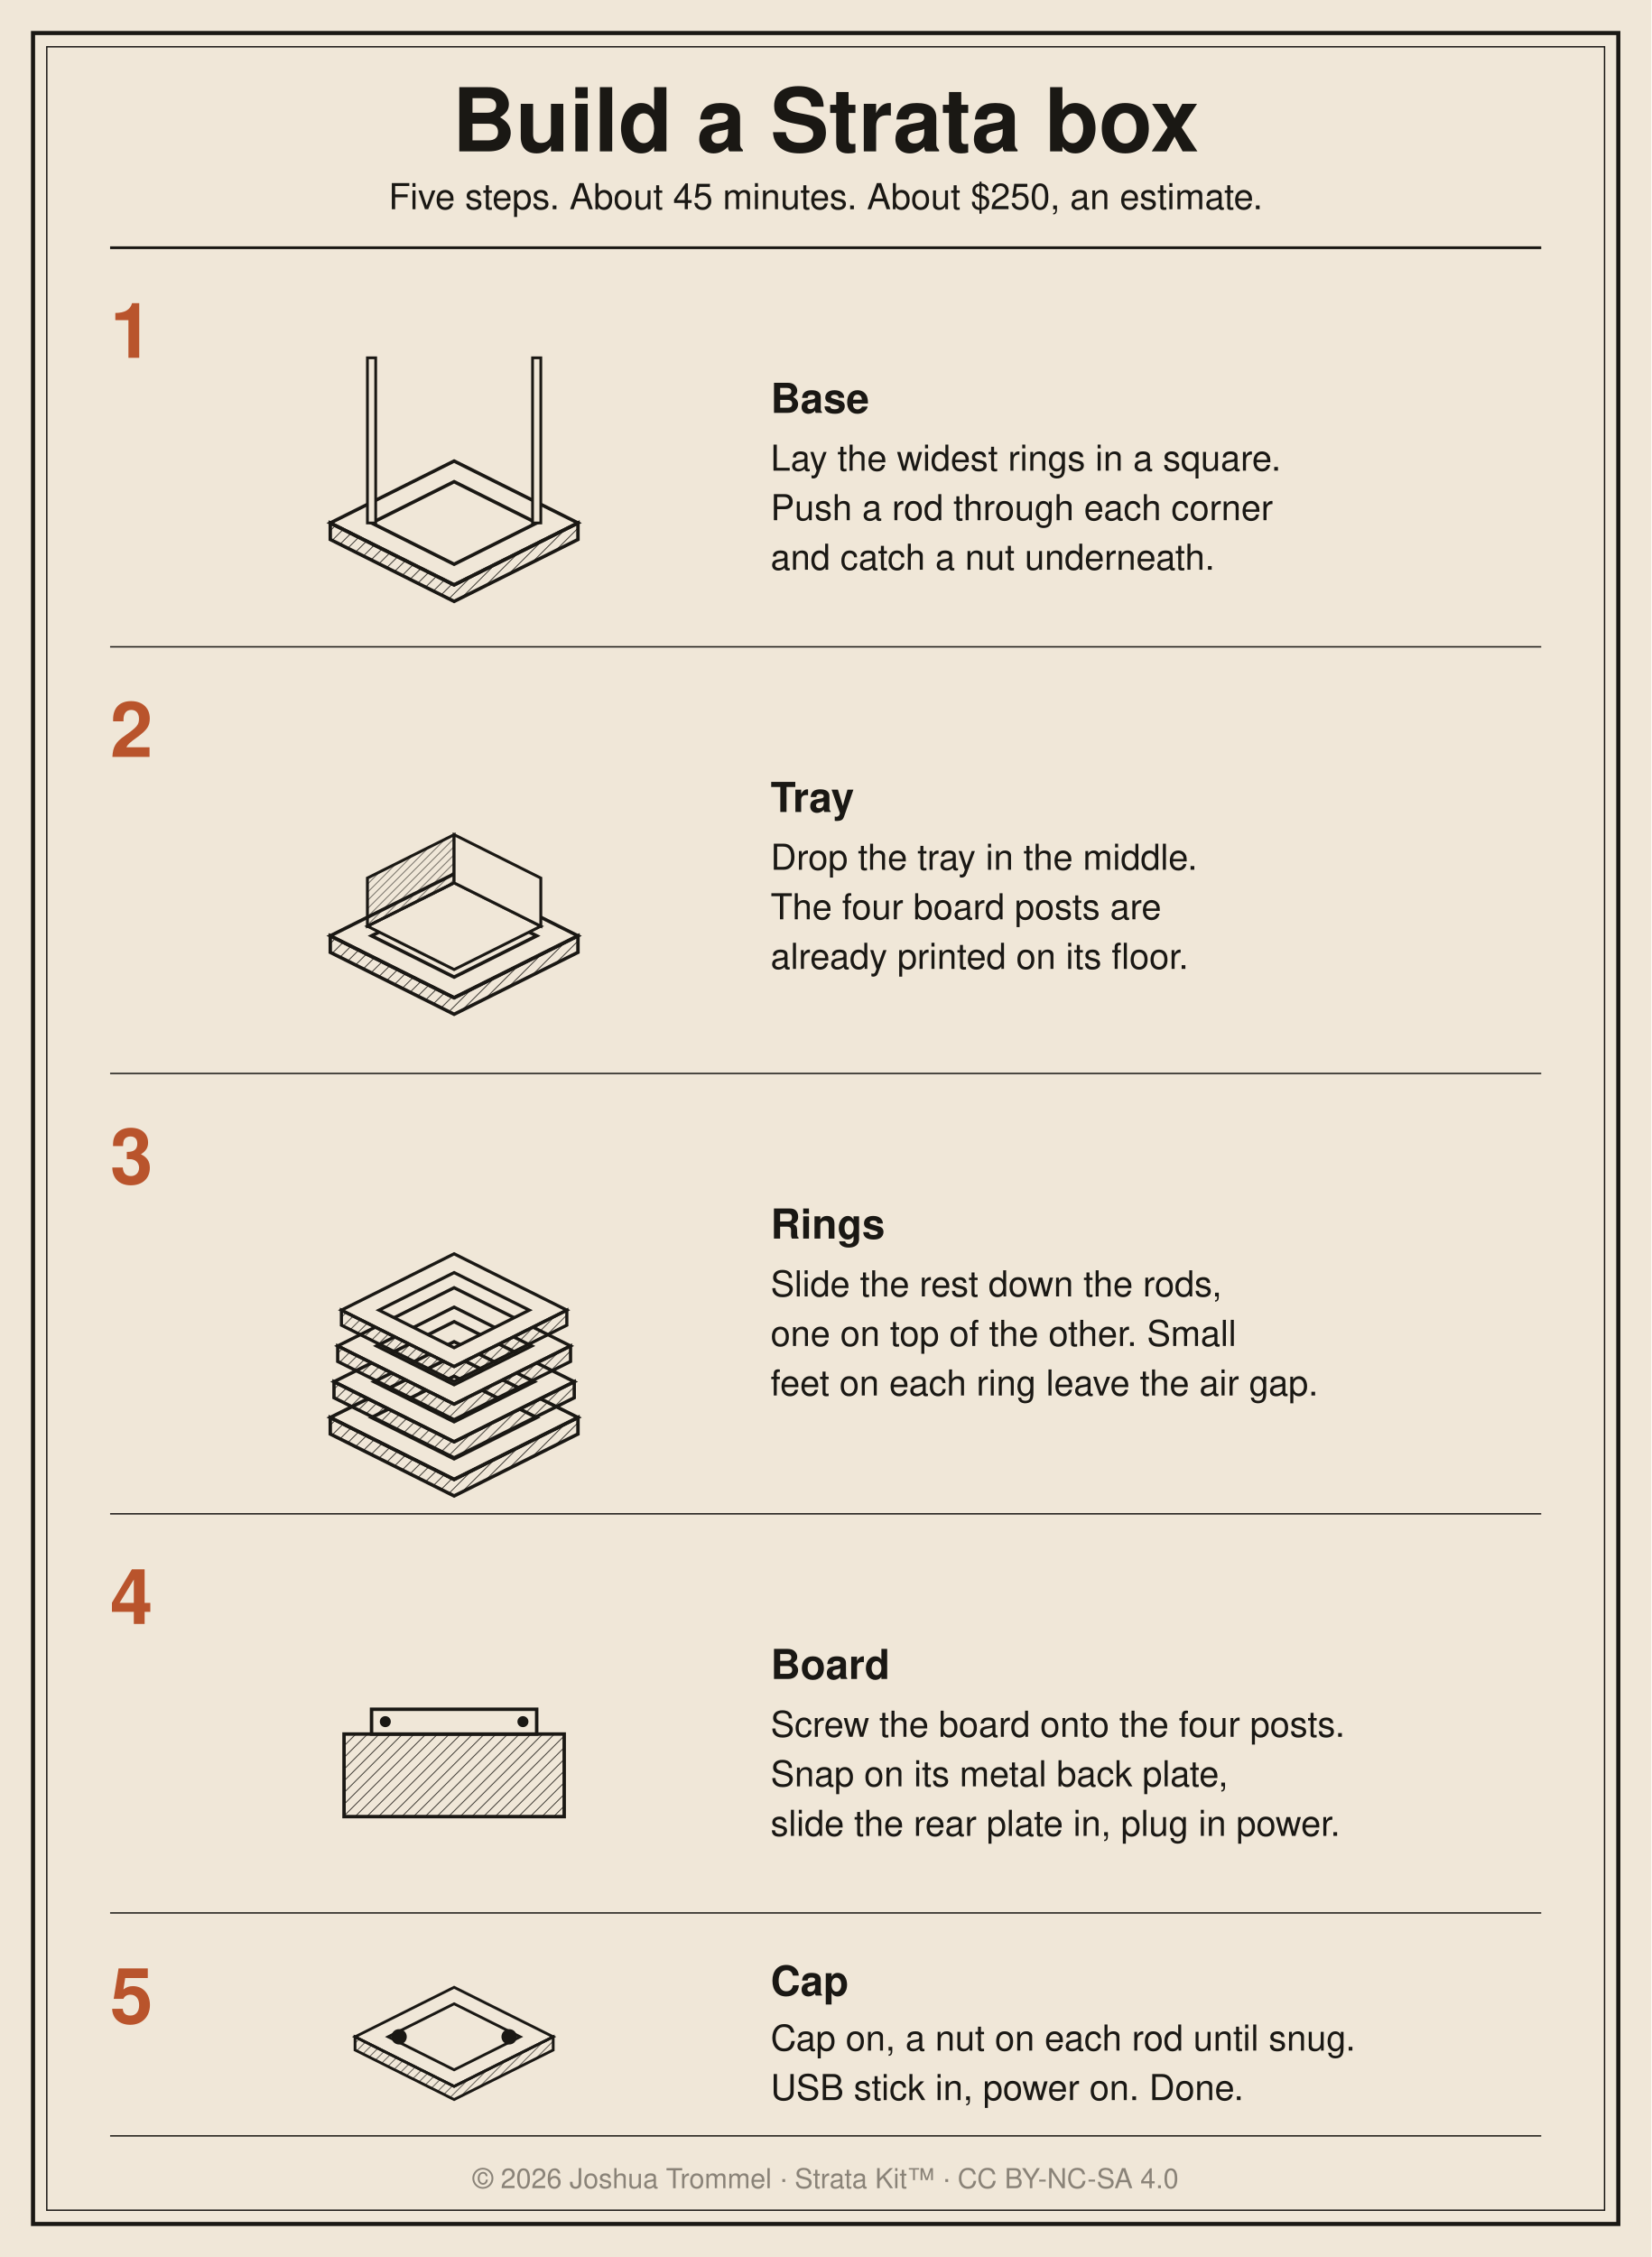
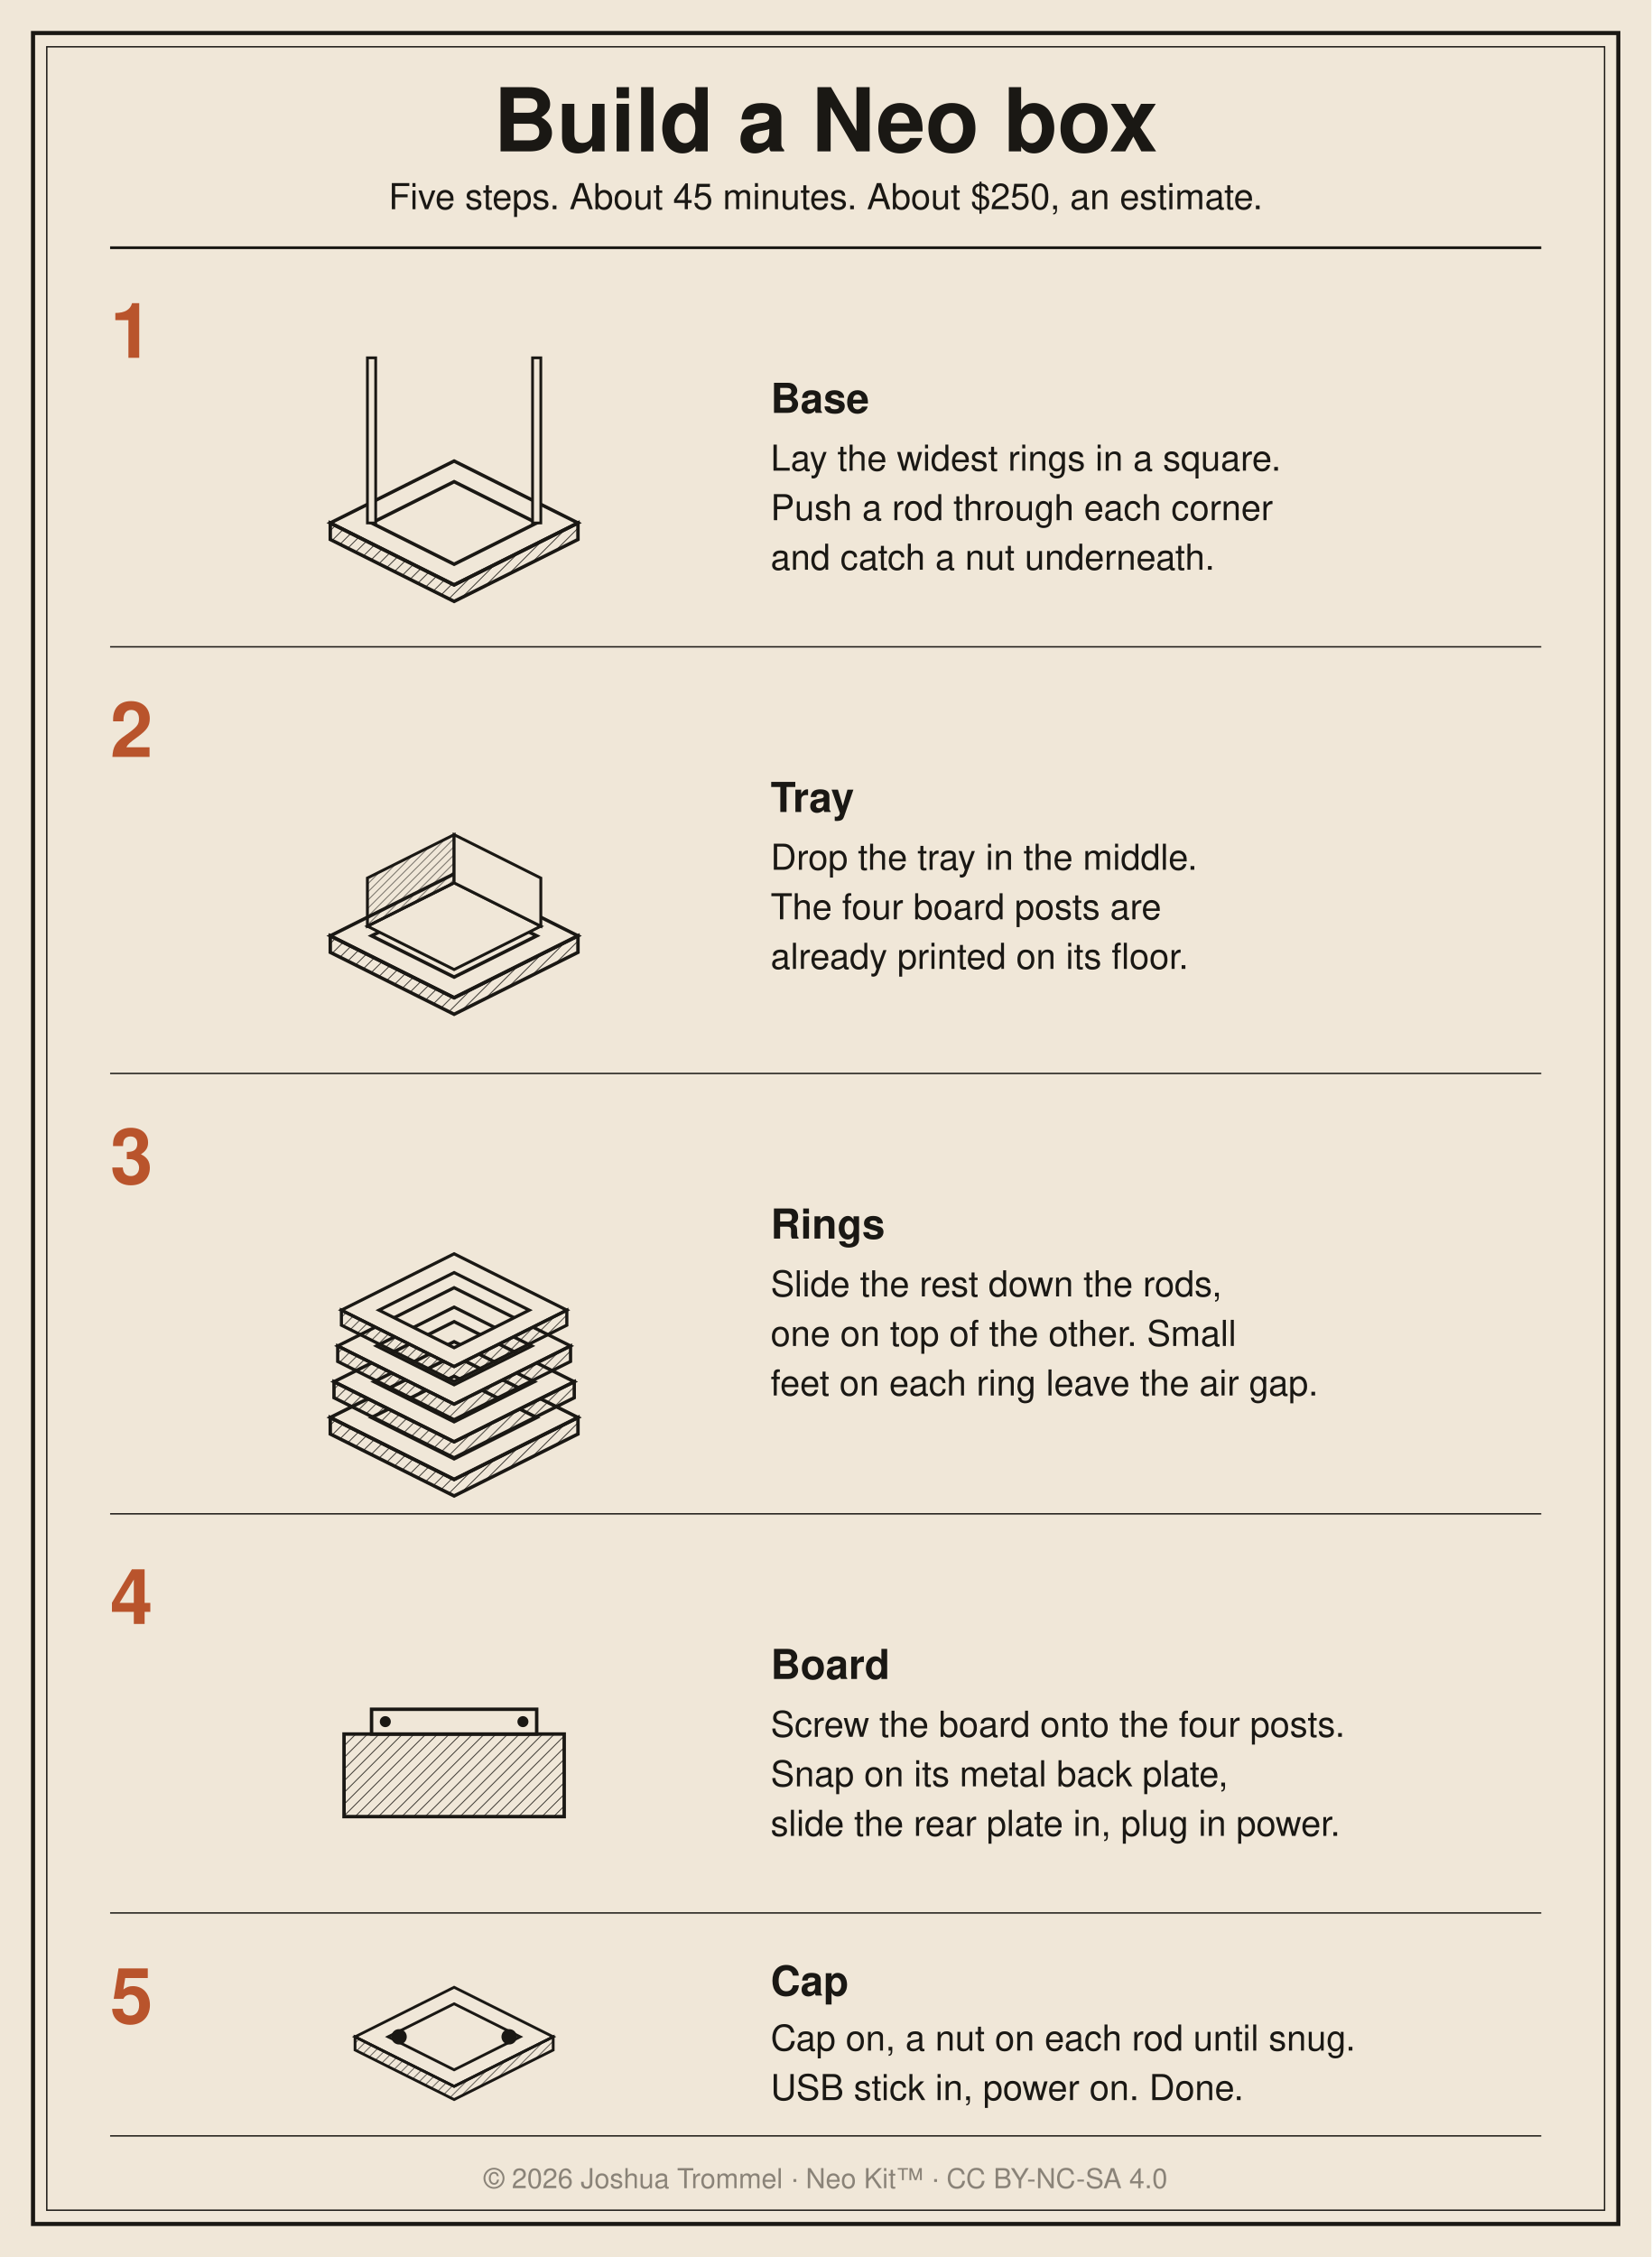
<svg xmlns="http://www.w3.org/2000/svg" viewBox="0 0 1200 1640" width="1200" height="1640" font-family="Helvetica, Arial, sans-serif">
  <defs>
    <pattern id="h" width="6" height="6" patternUnits="userSpaceOnUse" patternTransform="rotate(45)">
      <line x1="0" y1="0" x2="0" y2="6" stroke="#1a1814" stroke-width="1" />
    </pattern>
    <g id="ring">
      <path d="M-90 0 L0 -45 L90 0 L0 45 Z M-60 0 L0 -30 L60 0 L0 30 Z" fill-rule="evenodd" fill="#f0e7d8" stroke="#1a1814" stroke-width="2.5" />
      <path d="M-90 0 L-90 12 L0 57 L90 12 L90 0 L0 45 Z" fill="url(#h)" stroke="#1a1814" stroke-width="2.5" />
    </g>
    <g id="rod">
      <rect x="-3" y="-120" width="6" height="120" fill="#f0e7d8" stroke="#1a1814" stroke-width="2" />
    </g>
  </defs>
  <rect width="1200" height="1640" fill="#f0e7d8" />
  <rect x="24" y="24" width="1152" height="1592" fill="none" stroke="#1a1814" stroke-width="3" />
  <rect x="34" y="34" width="1132" height="1572" fill="none" stroke="#1a1814" stroke-width="1" />
-   <text x="600" y="110" text-anchor="middle" font-size="64" font-weight="700" fill="#1a1814">Build a Strata box</text>
+   <text x="600" y="110" text-anchor="middle" font-size="64" font-weight="700" fill="#1a1814">Build a Neo box</text>
  <text x="600" y="152" text-anchor="middle" font-size="26" fill="#1a1814">Five steps. About 45 minutes. About $250, an estimate.</text>
  <line x1="80" y1="180" x2="1120" y2="180" stroke="#1a1814" stroke-width="2" />
  <g transform="translate(0,0)">
    <text x="80" y="260" font-size="56" font-weight="700" fill="#b9542c">1</text>
    <g transform="translate(330,380)">
      <use href="#ring" />
      <g transform="translate(-60,0)">
        <use href="#rod" />
      </g>
      <g transform="translate(60,0)">
        <use href="#rod" />
      </g>
    </g>
    <text x="560" y="300" font-size="30" font-weight="700" fill="#1a1814">Base</text>
    <text x="560" y="342" font-size="26" fill="#1a1814">Lay the widest rings in a square.</text>
    <text x="560" y="378" font-size="26" fill="#1a1814">Push a rod through each corner</text>
    <text x="560" y="414" font-size="26" fill="#1a1814">and catch a nut underneath.</text>
  </g>
  <line x1="80" y1="470" x2="1120" y2="470" stroke="#1a1814" stroke-width="1" />
  <g>
    <text x="80" y="550" font-size="56" font-weight="700" fill="#b9542c">2</text>
    <g transform="translate(330,680)">
      <use href="#ring" />
      <g transform="scale(0.7)">
        <path d="M-90 -10 L0 -55 L90 -10 L0 35 Z" fill="#f0e7d8" stroke="#1a1814" stroke-width="3" />
        <path d="M-90 -10 L-90 -60 L0 -105 L0 -55 Z" fill="url(#h)" stroke="#1a1814" stroke-width="3" />
        <path d="M90 -10 L90 -60 L0 -105 L0 -55 Z" fill="#f0e7d8" stroke="#1a1814" stroke-width="3" />
      </g>
    </g>
    <text x="560" y="590" font-size="30" font-weight="700" fill="#1a1814">Tray</text>
    <text x="560" y="632" font-size="26" fill="#1a1814">Drop the tray in the middle.</text>
    <text x="560" y="668" font-size="26" fill="#1a1814">The four board posts are</text>
    <text x="560" y="704" font-size="26" fill="#1a1814">already printed on its floor.</text>
  </g>
  <line x1="80" y1="780" x2="1120" y2="780" stroke="#1a1814" stroke-width="1" />
  <g>
    <text x="80" y="860" font-size="56" font-weight="700" fill="#b9542c">3</text>
    <g transform="translate(330,1030)">
      <use href="#ring" />
      <g transform="translate(0,-26) scale(0.97)">
        <use href="#ring" />
      </g>
      <g transform="translate(0,-52) scale(0.94)">
        <use href="#ring" />
      </g>
      <g transform="translate(0,-78) scale(0.91)">
        <use href="#ring" />
      </g>
    </g>
    <text x="560" y="900" font-size="30" font-weight="700" fill="#1a1814">Rings</text>
    <text x="560" y="942" font-size="26" fill="#1a1814">Slide the rest down the rods,</text>
    <text x="560" y="978" font-size="26" fill="#1a1814">one on top of the other. Small</text>
    <text x="560" y="1014" font-size="26" fill="#1a1814">feet on each ring leave the air gap.</text>
  </g>
  <line x1="80" y1="1100" x2="1120" y2="1100" stroke="#1a1814" stroke-width="1" />
  <g>
    <text x="80" y="1180" font-size="56" font-weight="700" fill="#b9542c">4</text>
    <g transform="translate(330,1290)">
      <rect x="-80" y="-30" width="160" height="60" fill="url(#h)" stroke="#1a1814" stroke-width="2.5" />
      <rect x="-60" y="-48" width="120" height="18" fill="#f0e7d8" stroke="#1a1814" stroke-width="2.5" />
      <circle cx="-50" cy="-39" r="4" fill="#1a1814" />
      <circle cx="50" cy="-39" r="4" fill="#1a1814" />
    </g>
    <text x="560" y="1220" font-size="30" font-weight="700" fill="#1a1814">Board</text>
    <text x="560" y="1262" font-size="26" fill="#1a1814">Screw the board onto the four posts.</text>
    <text x="560" y="1298" font-size="26" fill="#1a1814">Snap on its metal back plate,</text>
    <text x="560" y="1334" font-size="26" fill="#1a1814">slide the rear plate in, plug in power.</text>
  </g>
  <line x1="80" y1="1390" x2="1120" y2="1390" stroke="#1a1814" stroke-width="1" />
  <g>
    <text x="80" y="1470" font-size="56" font-weight="700" fill="#b9542c">5</text>
    <g transform="translate(330,1480) scale(0.8)">
      <use href="#ring" />
      <circle cx="-50" cy="0" r="7" fill="#1a1814" />
      <circle cx="50" cy="0" r="7" fill="#1a1814" />
    </g>
    <text x="560" y="1450" font-size="30" font-weight="700" fill="#1a1814">Cap</text>
    <text x="560" y="1490" font-size="26" fill="#1a1814">Cap on, a nut on each rod until snug.</text>
    <text x="560" y="1526" font-size="26" fill="#1a1814">USB stick in, power on. Done.</text>
  </g>
  <line x1="80" y1="1552" x2="1120" y2="1552" stroke="#1a1814" stroke-width="1" />
-   <text x="600" y="1590" font-size="20" text-anchor="middle" fill="#8a8378">© 2026 Joshua Trommel · Strata Kit™ · CC BY-NC-SA 4.0</text>
+   <text x="600" y="1590" font-size="20" text-anchor="middle" fill="#8a8378">© 2026 Joshua Trommel · Neo Kit™ · CC BY-NC-SA 4.0</text>
</svg>
